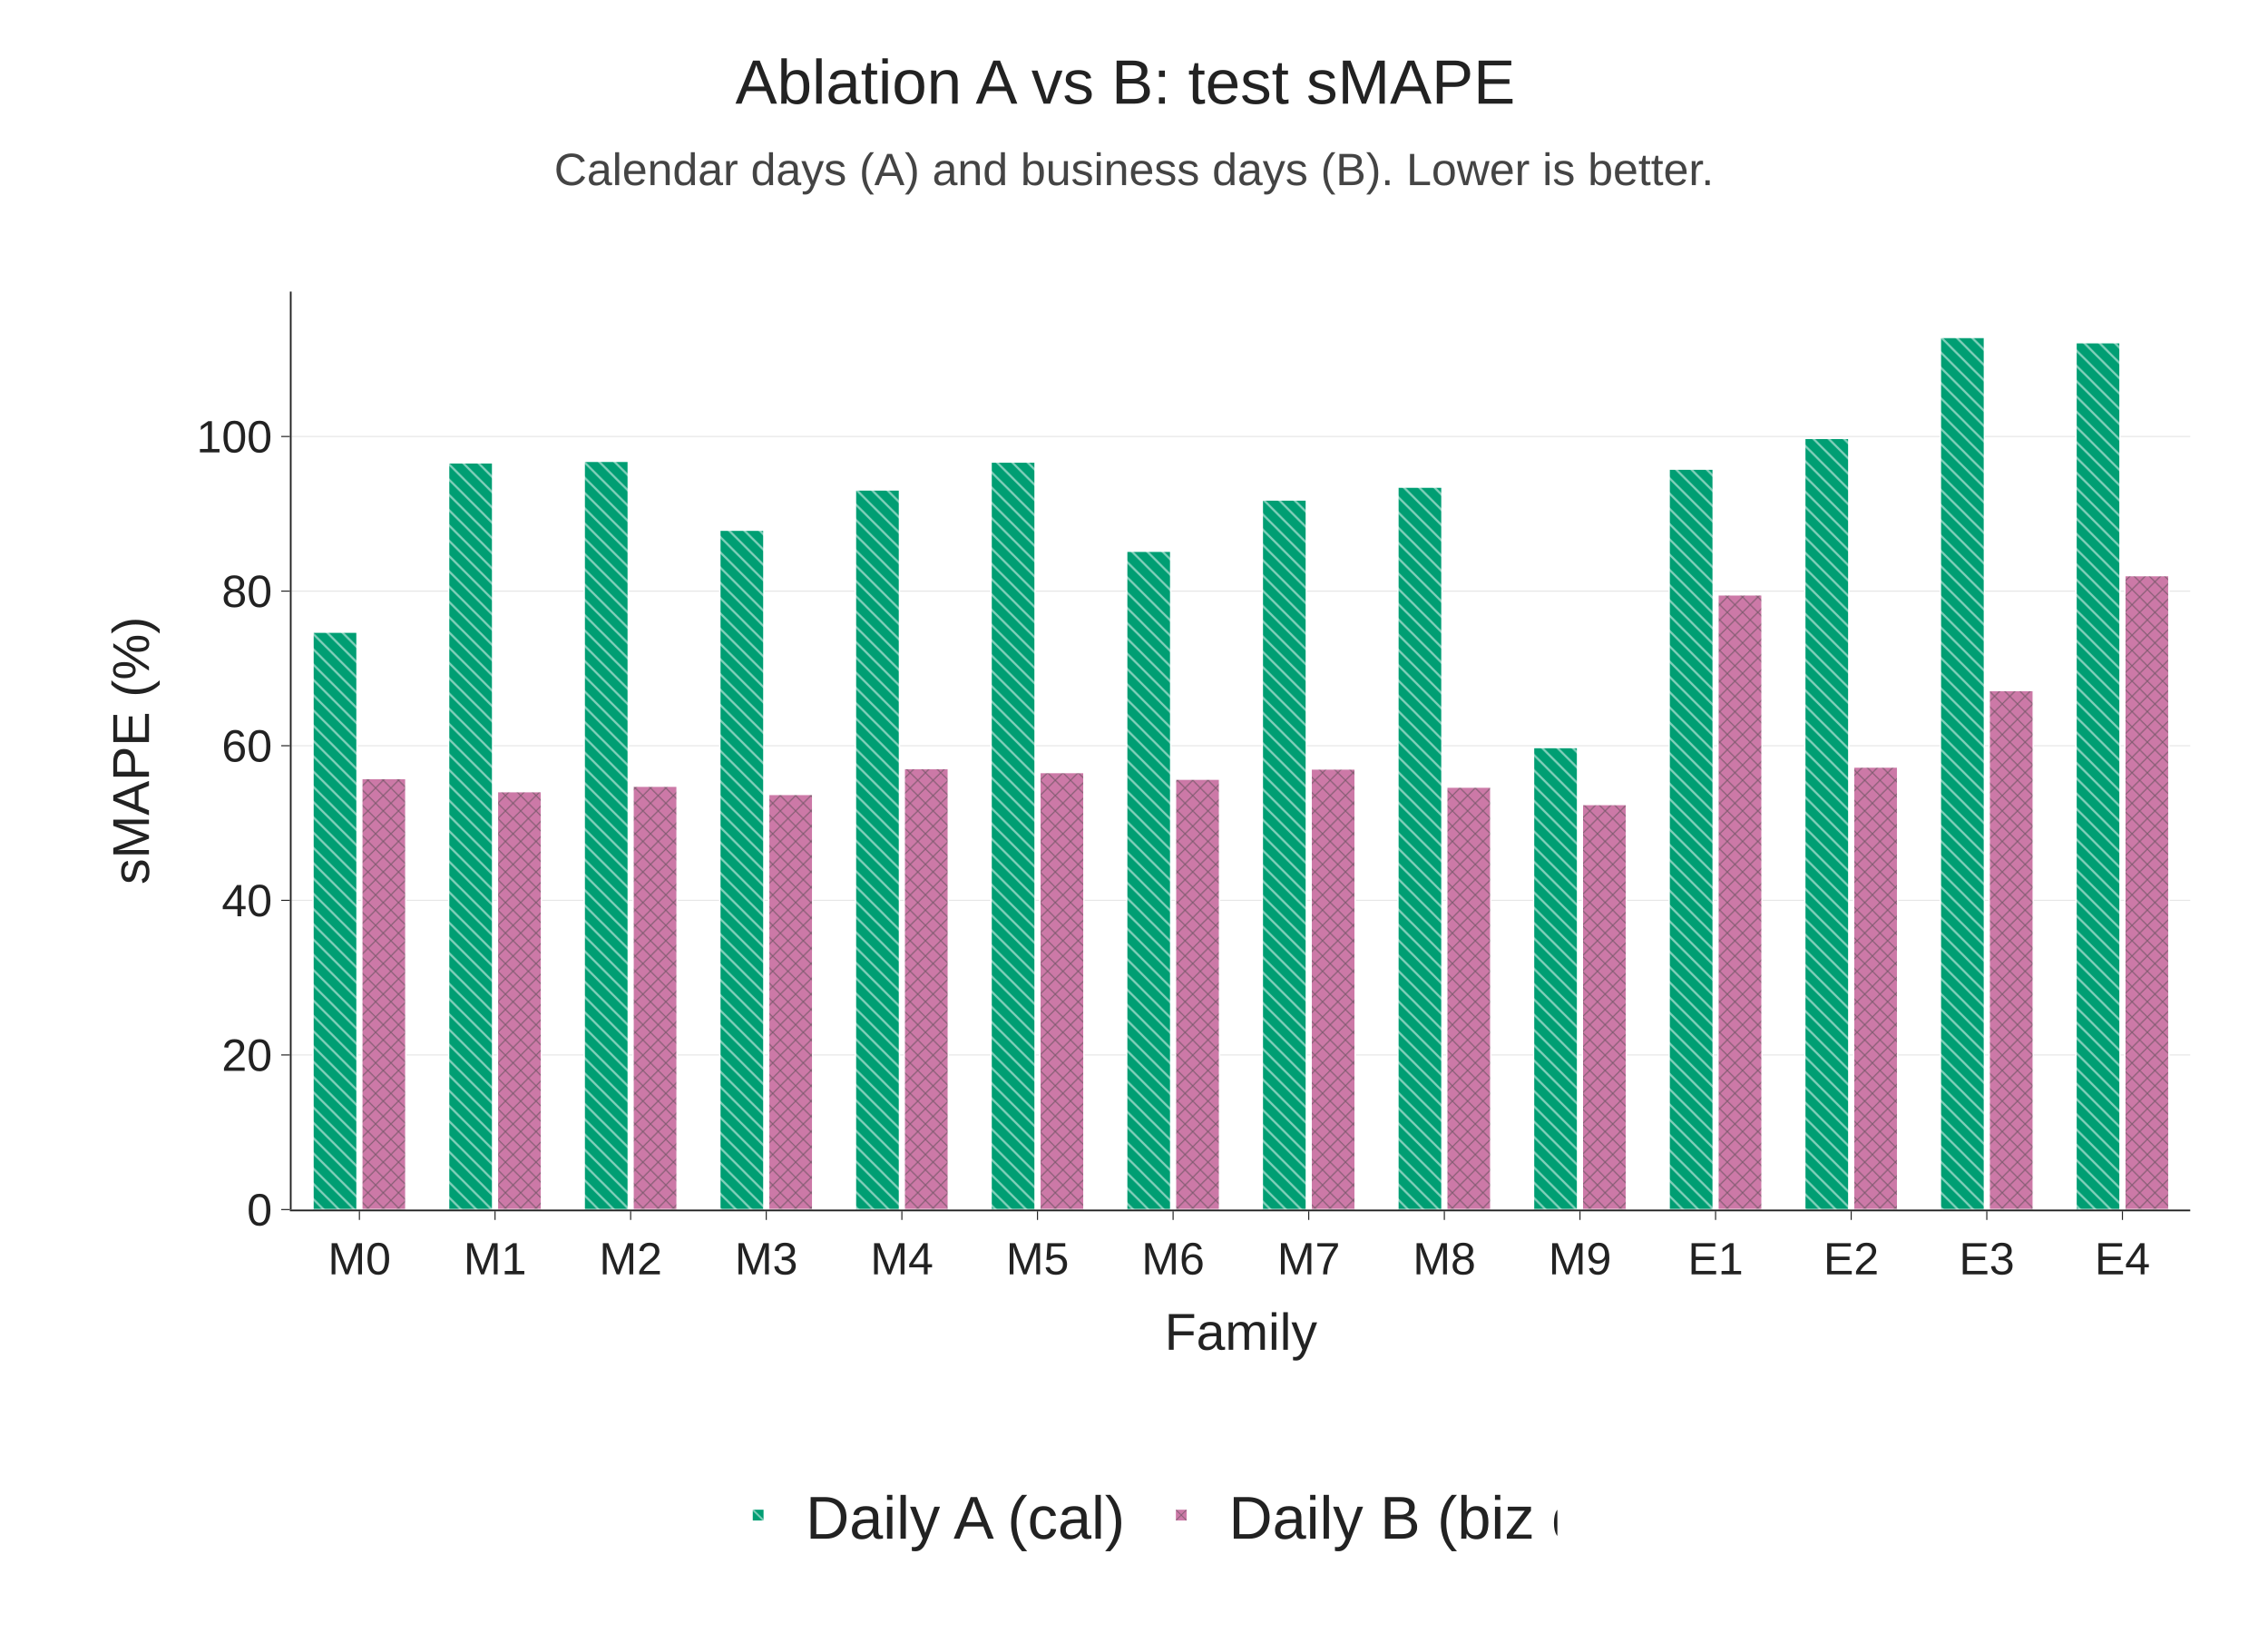
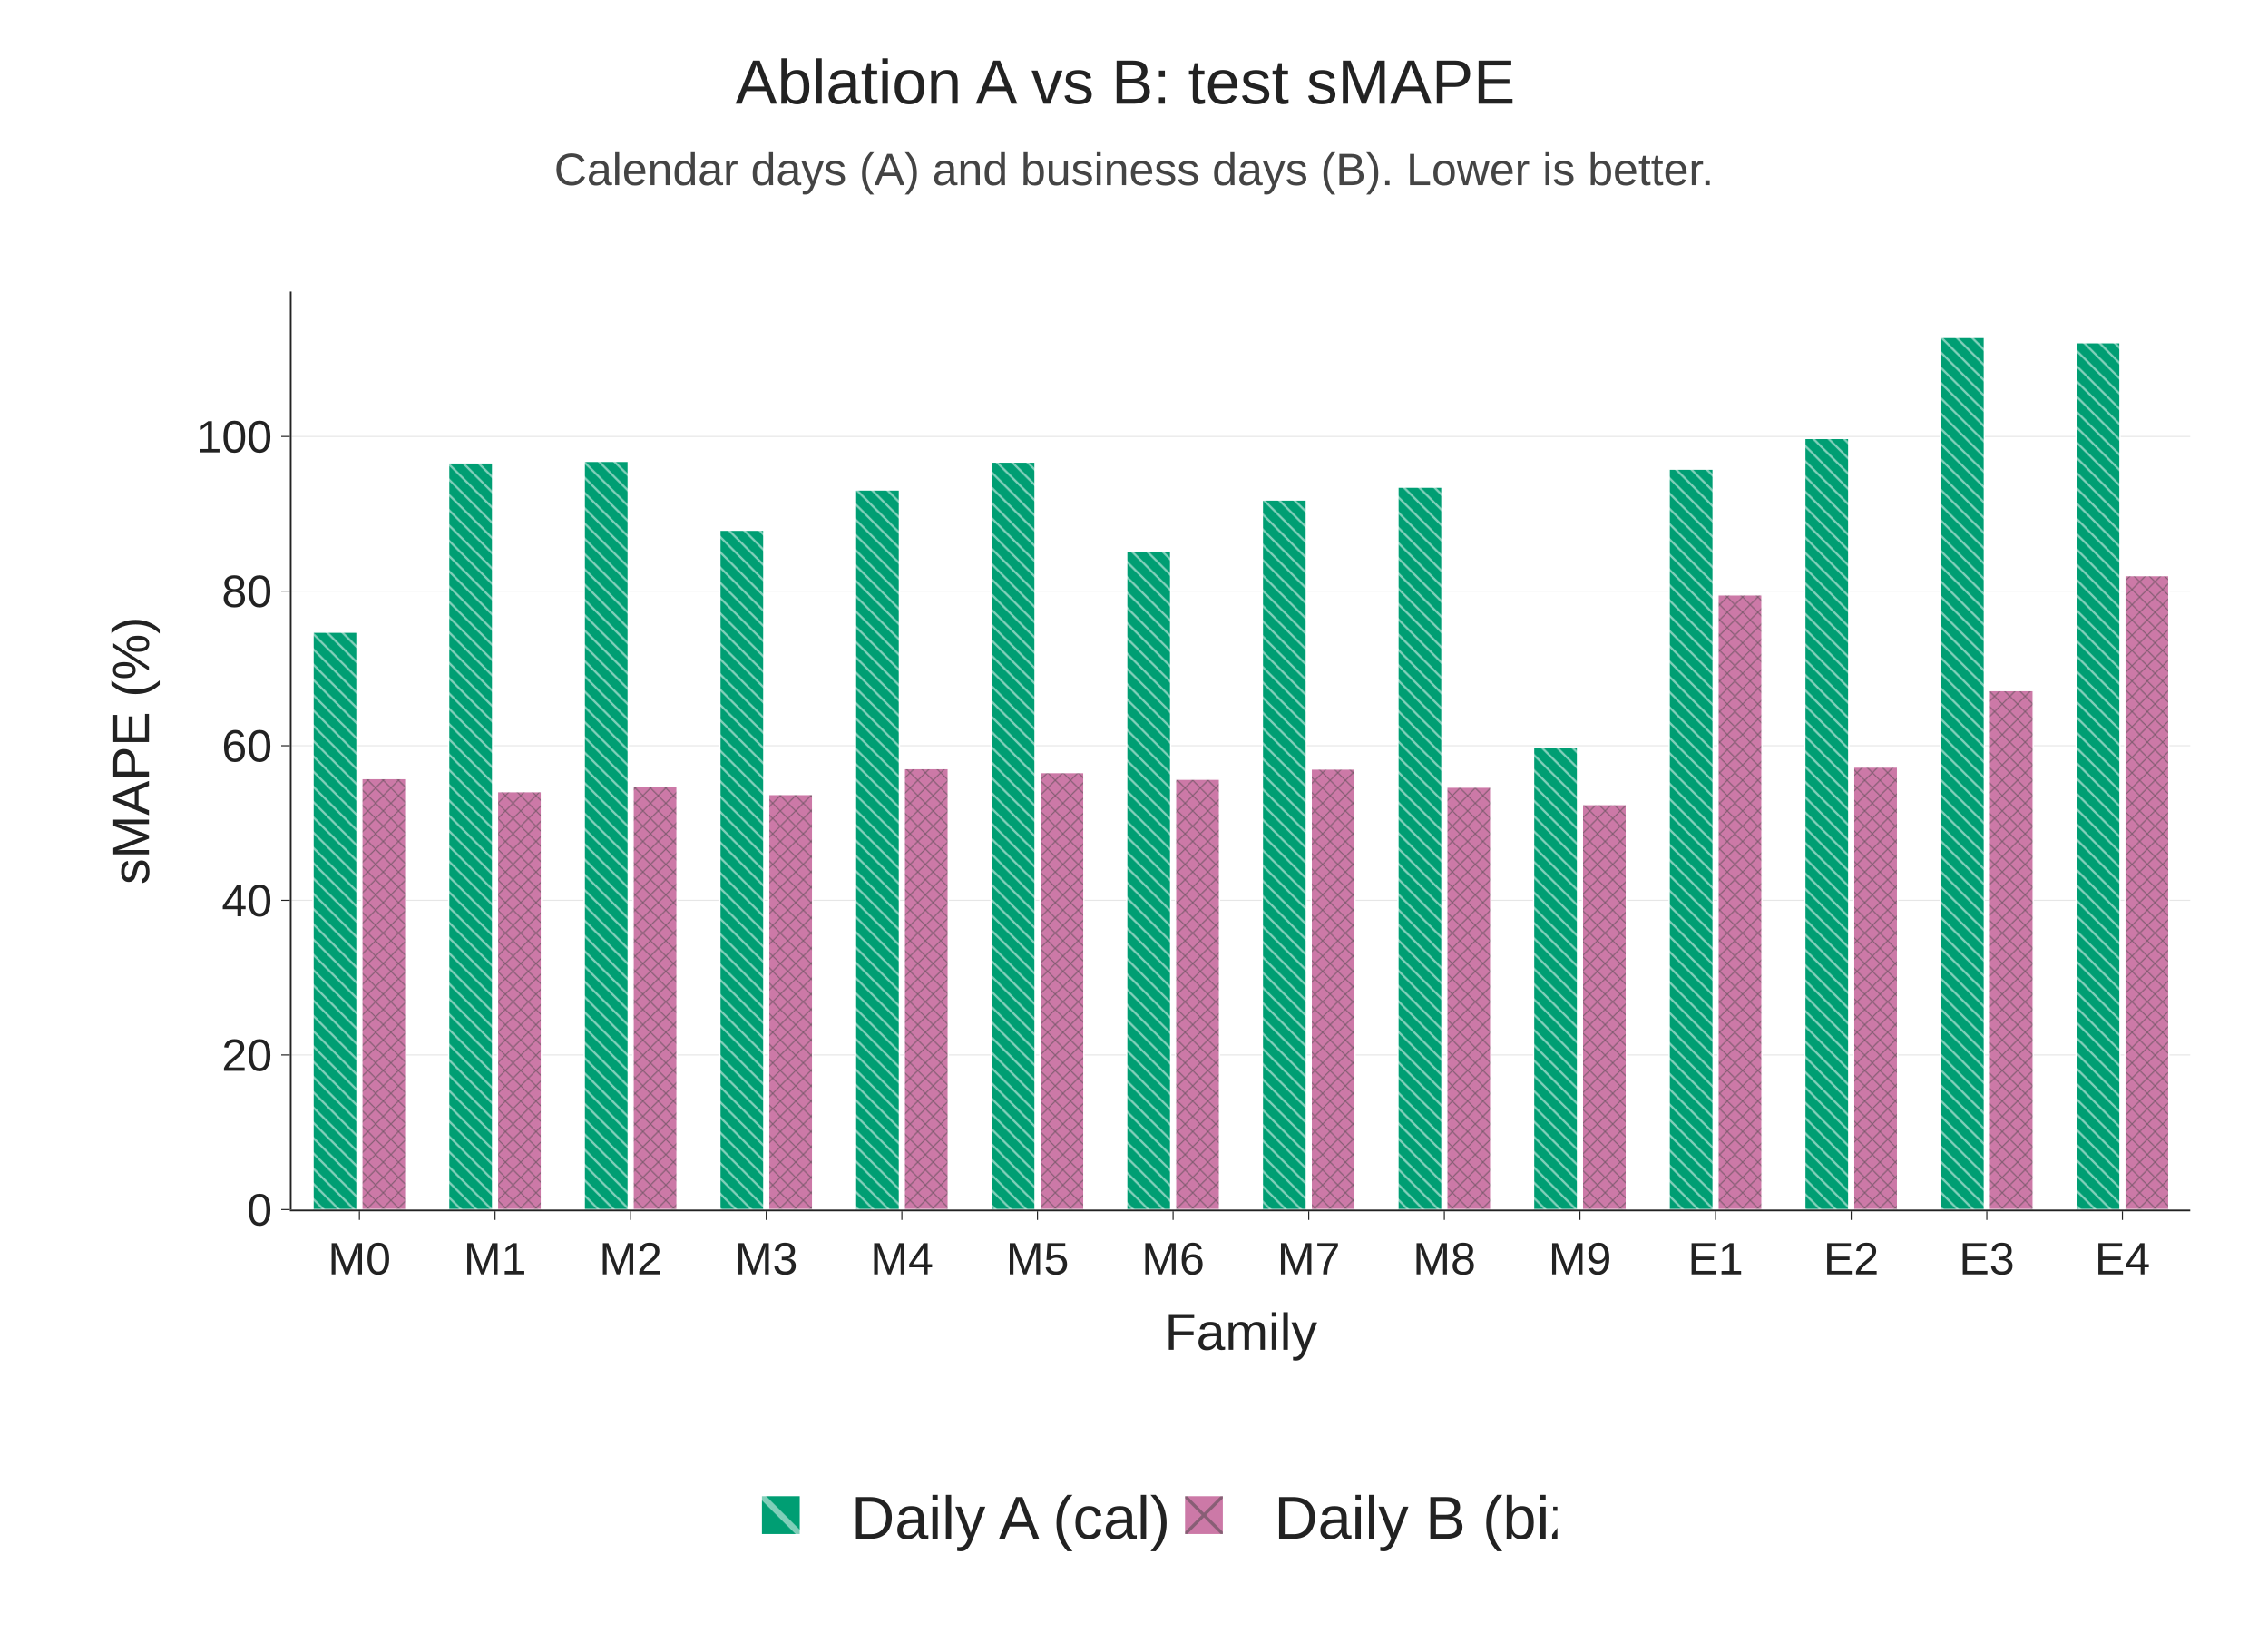
<svg xmlns="http://www.w3.org/2000/svg" class="main-svg" width="2100" height="1520" style="" viewBox="0 0 2100 1520">
  <rect x="0" y="0" width="2100" height="1520" style="fill: rgb(255, 255, 255); fill-opacity: 1;" />
-   <defs id="defs-ff88cb">
+   <defs id="defs-7a735f">
    <g class="clips">
-       <clipPath id="clipff88cbxyplot" class="plotclip">
+       <clipPath id="clip7a735fxyplot" class="plotclip">
        <rect width="1758" height="850" />
      </clipPath>
-       <clipPath class="axesclip" id="clipff88cbx">
+       <clipPath class="axesclip" id="clip7a735fx">
        <rect x="270" y="0" width="1758" height="1520" />
      </clipPath>
-       <clipPath class="axesclip" id="clipff88cby">
+       <clipPath class="axesclip" id="clip7a735fy">
        <rect x="0" y="270" width="2100" height="850" />
      </clipPath>
-       <clipPath class="axesclip" id="clipff88cbxy">
+       <clipPath class="axesclip" id="clip7a735fxy">
        <rect x="270" y="270" width="1758" height="850" />
      </clipPath>
    </g>
    <g class="gradients" />
    <g class="patterns">
-       <pattern id="pff88cb-legend-65f714" width="14.142px" height="14.142px" patternUnits="userSpaceOnUse" patternTransform="scale(0.8)">
+       <pattern id="p7a735f-legend-6578f8" width="14.142px" height="14.142px" patternUnits="userSpaceOnUse" patternTransform="scale(0.8)">
        <rect width="14.142px" height="14.142px" fill="rgb(0, 158, 115)" fill-opacity="1" />
        <path d="M10.607,-3.536l7.071,7.071M0,0L14.142,14.142M-3.536,10.607l7.071,7.071" opacity="0.5" stroke="rgb(255, 255, 255)" stroke-width="2px" />
      </pattern>
-       <pattern id="pff88cb-legend-5237e0" width="14.142px" height="14.142px" patternUnits="userSpaceOnUse" patternTransform="scale(0.8)">
+       <pattern id="p7a735f-legend-fdf2d3" width="14.142px" height="14.142px" patternUnits="userSpaceOnUse" patternTransform="scale(0.8)">
        <rect width="14.142px" height="14.142px" fill="rgb(204, 121, 167)" fill-opacity="1" />
        <path d="M-3.536,3.536l7.071,-7.071M0,14.142L14.142,0M10.607,17.678l7.071,-7.071M10.607,-3.536l7.071,7.071M0,0L14.142,14.142M-3.536,10.607l7.071,7.071" opacity="0.5" stroke="rgb(68, 68, 68)" stroke-width="1.056px" />
      </pattern>
-       <pattern id="pff88cb-65f714" width="14.142px" height="14.142px" patternUnits="userSpaceOnUse" patternTransform="">
+       <pattern id="p7a735f-6578f8" width="14.142px" height="14.142px" patternUnits="userSpaceOnUse" patternTransform="">
        <rect width="14.142px" height="14.142px" fill="rgb(0, 158, 115)" fill-opacity="1" />
        <path d="M10.607,-3.536l7.071,7.071M0,0L14.142,14.142M-3.536,10.607l7.071,7.071" opacity="0.5" stroke="rgb(255, 255, 255)" stroke-width="2px" />
      </pattern>
-       <pattern id="pff88cb-5237e0" width="14.142px" height="14.142px" patternUnits="userSpaceOnUse" patternTransform="">
+       <pattern id="p7a735f-fdf2d3" width="14.142px" height="14.142px" patternUnits="userSpaceOnUse" patternTransform="">
        <rect width="14.142px" height="14.142px" fill="rgb(204, 121, 167)" fill-opacity="1" />
        <path d="M-3.536,3.536l7.071,-7.071M0,14.142L14.142,0M10.607,17.678l7.071,-7.071M10.607,-3.536l7.071,7.071M0,0L14.142,14.142M-3.536,10.607l7.071,7.071" opacity="0.5" stroke="rgb(68, 68, 68)" stroke-width="1.056px" />
      </pattern>
    </g>
  </defs>
  <g class="bglayer" />
  <g class="layer-below">
    <g class="imagelayer" />
    <g class="shapelayer" />
  </g>
  <g class="cartesianlayer">
    <g class="subplot xy">
      <g class="layer-subplot">
        <g class="shapelayer" />
        <g class="imagelayer" />
      </g>
      <g class="minor-gridlayer">
        <g class="x" />
        <g class="y" />
      </g>
      <g class="gridlayer">
        <g class="x" />
        <g class="y">
          <path class="ygrid crisp" transform="translate(0,976.83)" d="M270,0h1758" style="stroke: rgb(230, 230, 230); stroke-opacity: 1; stroke-width: 1px;" />
          <path class="ygrid crisp" transform="translate(0,833.67)" d="M270,0h1758" style="stroke: rgb(230, 230, 230); stroke-opacity: 1; stroke-width: 1px;" />
          <path class="ygrid crisp" transform="translate(0,690.5)" d="M270,0h1758" style="stroke: rgb(230, 230, 230); stroke-opacity: 1; stroke-width: 1px;" />
          <path class="ygrid crisp" transform="translate(0,547.34)" d="M270,0h1758" style="stroke: rgb(230, 230, 230); stroke-opacity: 1; stroke-width: 1px;" />
          <path class="ygrid crisp" transform="translate(0,404.17)" d="M270,0h1758" style="stroke: rgb(230, 230, 230); stroke-opacity: 1; stroke-width: 1px;" />
        </g>
      </g>
      <g class="zerolinelayer" />
      <g class="layer-between">
        <g class="shapelayer" />
        <g class="imagelayer" />
      </g>
      <path class="xlines-below" />
      <path class="ylines-below" />
      <g class="overlines-below" />
      <g class="xaxislayer-below" />
      <g class="yaxislayer-below" />
      <g class="overaxes-below" />
      <g class="overplot">
-         <g class="xy" transform="translate(270,270)" clip-path="url(#clipff88cbxyplot)">
+         <g class="xy" transform="translate(270,270)" clip-path="url(#clip7a735fxyplot)">
          <g class="barlayer mlayer">
            <g class="trace bars" style="opacity: 1;">
              <g class="points">
                <g class="point">
-                   <path d="M19.84,850V315.4H60.53V850Z" class="pattern_filled" style="vector-effect: none; opacity: 1; stroke-width: 1.2px; fill: url('#pff88cb-65f714'); stroke: rgb(255, 255, 255); stroke-opacity: 1;" />
-                 </g>
-                 <g class="point">
-                   <path d="M145.41,850V158.59H186.1V850Z" class="pattern_filled" style="vector-effect: none; opacity: 1; stroke-width: 1.2px; fill: url('#pff88cb-65f714'); stroke: rgb(255, 255, 255); stroke-opacity: 1;" />
-                 </g>
-                 <g class="point">
-                   <path d="M270.98,850V157.2H311.67V850Z" class="pattern_filled" style="vector-effect: none; opacity: 1; stroke-width: 1.2px; fill: url('#pff88cb-65f714'); stroke: rgb(255, 255, 255); stroke-opacity: 1;" />
-                 </g>
-                 <g class="point">
-                   <path d="M396.55,850V220.99H437.24V850Z" class="pattern_filled" style="vector-effect: none; opacity: 1; stroke-width: 1.2px; fill: url('#pff88cb-65f714'); stroke: rgb(255, 255, 255); stroke-opacity: 1;" />
-                 </g>
-                 <g class="point">
-                   <path d="M522.13,850V183.67H562.81V850Z" class="pattern_filled" style="vector-effect: none; opacity: 1; stroke-width: 1.2px; fill: url('#pff88cb-65f714'); stroke: rgb(255, 255, 255); stroke-opacity: 1;" />
-                 </g>
-                 <g class="point">
-                   <path d="M647.7,850V157.84H688.38V850Z" class="pattern_filled" style="vector-effect: none; opacity: 1; stroke-width: 1.2px; fill: url('#pff88cb-65f714'); stroke: rgb(255, 255, 255); stroke-opacity: 1;" />
-                 </g>
-                 <g class="point">
-                   <path d="M773.27,850V240.48H813.95V850Z" class="pattern_filled" style="vector-effect: none; opacity: 1; stroke-width: 1.2px; fill: url('#pff88cb-65f714'); stroke: rgb(255, 255, 255); stroke-opacity: 1;" />
-                 </g>
-                 <g class="point">
-                   <path d="M898.84,850V192.98H939.53V850Z" class="pattern_filled" style="vector-effect: none; opacity: 1; stroke-width: 1.2px; fill: url('#pff88cb-65f714'); stroke: rgb(255, 255, 255); stroke-opacity: 1;" />
-                 </g>
-                 <g class="point">
-                   <path d="M1024.41,850V181.07H1065.1V850Z" class="pattern_filled" style="vector-effect: none; opacity: 1; stroke-width: 1.2px; fill: url('#pff88cb-65f714'); stroke: rgb(255, 255, 255); stroke-opacity: 1;" />
-                 </g>
-                 <g class="point">
-                   <path d="M1149.98,850V422.23H1190.67V850Z" class="pattern_filled" style="vector-effect: none; opacity: 1; stroke-width: 1.2px; fill: url('#pff88cb-65f714'); stroke: rgb(255, 255, 255); stroke-opacity: 1;" />
-                 </g>
-                 <g class="point">
-                   <path d="M1275.55,850V164.39H1316.24V850Z" class="pattern_filled" style="vector-effect: none; opacity: 1; stroke-width: 1.2px; fill: url('#pff88cb-65f714'); stroke: rgb(255, 255, 255); stroke-opacity: 1;" />
-                 </g>
-                 <g class="point">
-                   <path d="M1401.13,850V135.94H1441.81V850Z" class="pattern_filled" style="vector-effect: none; opacity: 1; stroke-width: 1.2px; fill: url('#pff88cb-65f714'); stroke: rgb(255, 255, 255); stroke-opacity: 1;" />
-                 </g>
-                 <g class="point">
-                   <path d="M1526.7,850V42.5H1567.38V850Z" class="pattern_filled" style="vector-effect: none; opacity: 1; stroke-width: 1.2px; fill: url('#pff88cb-65f714'); stroke: rgb(255, 255, 255); stroke-opacity: 1;" />
-                 </g>
-                 <g class="point">
-                   <path d="M1652.27,850V47.35H1692.95V850Z" class="pattern_filled" style="vector-effect: none; opacity: 1; stroke-width: 1.2px; fill: url('#pff88cb-65f714'); stroke: rgb(255, 255, 255); stroke-opacity: 1;" />
+                   <path d="M19.84,850V315.4H60.53V850Z" class="pattern_filled" style="vector-effect: none; opacity: 1; stroke-width: 1.2px; fill: url('#p7a735f-6578f8'); stroke: rgb(255, 255, 255); stroke-opacity: 1;" />
+                 </g>
+                 <g class="point">
+                   <path d="M145.41,850V158.59H186.1V850Z" class="pattern_filled" style="vector-effect: none; opacity: 1; stroke-width: 1.2px; fill: url('#p7a735f-6578f8'); stroke: rgb(255, 255, 255); stroke-opacity: 1;" />
+                 </g>
+                 <g class="point">
+                   <path d="M270.98,850V157.2H311.67V850Z" class="pattern_filled" style="vector-effect: none; opacity: 1; stroke-width: 1.2px; fill: url('#p7a735f-6578f8'); stroke: rgb(255, 255, 255); stroke-opacity: 1;" />
+                 </g>
+                 <g class="point">
+                   <path d="M396.55,850V220.99H437.24V850Z" class="pattern_filled" style="vector-effect: none; opacity: 1; stroke-width: 1.2px; fill: url('#p7a735f-6578f8'); stroke: rgb(255, 255, 255); stroke-opacity: 1;" />
+                 </g>
+                 <g class="point">
+                   <path d="M522.13,850V183.67H562.81V850Z" class="pattern_filled" style="vector-effect: none; opacity: 1; stroke-width: 1.2px; fill: url('#p7a735f-6578f8'); stroke: rgb(255, 255, 255); stroke-opacity: 1;" />
+                 </g>
+                 <g class="point">
+                   <path d="M647.7,850V157.84H688.38V850Z" class="pattern_filled" style="vector-effect: none; opacity: 1; stroke-width: 1.2px; fill: url('#p7a735f-6578f8'); stroke: rgb(255, 255, 255); stroke-opacity: 1;" />
+                 </g>
+                 <g class="point">
+                   <path d="M773.27,850V240.48H813.95V850Z" class="pattern_filled" style="vector-effect: none; opacity: 1; stroke-width: 1.2px; fill: url('#p7a735f-6578f8'); stroke: rgb(255, 255, 255); stroke-opacity: 1;" />
+                 </g>
+                 <g class="point">
+                   <path d="M898.84,850V192.98H939.53V850Z" class="pattern_filled" style="vector-effect: none; opacity: 1; stroke-width: 1.2px; fill: url('#p7a735f-6578f8'); stroke: rgb(255, 255, 255); stroke-opacity: 1;" />
+                 </g>
+                 <g class="point">
+                   <path d="M1024.41,850V181.07H1065.1V850Z" class="pattern_filled" style="vector-effect: none; opacity: 1; stroke-width: 1.2px; fill: url('#p7a735f-6578f8'); stroke: rgb(255, 255, 255); stroke-opacity: 1;" />
+                 </g>
+                 <g class="point">
+                   <path d="M1149.98,850V422.23H1190.67V850Z" class="pattern_filled" style="vector-effect: none; opacity: 1; stroke-width: 1.2px; fill: url('#p7a735f-6578f8'); stroke: rgb(255, 255, 255); stroke-opacity: 1;" />
+                 </g>
+                 <g class="point">
+                   <path d="M1275.55,850V164.39H1316.24V850Z" class="pattern_filled" style="vector-effect: none; opacity: 1; stroke-width: 1.2px; fill: url('#p7a735f-6578f8'); stroke: rgb(255, 255, 255); stroke-opacity: 1;" />
+                 </g>
+                 <g class="point">
+                   <path d="M1401.13,850V135.94H1441.81V850Z" class="pattern_filled" style="vector-effect: none; opacity: 1; stroke-width: 1.2px; fill: url('#p7a735f-6578f8'); stroke: rgb(255, 255, 255); stroke-opacity: 1;" />
+                 </g>
+                 <g class="point">
+                   <path d="M1526.7,850V42.5H1567.38V850Z" class="pattern_filled" style="vector-effect: none; opacity: 1; stroke-width: 1.2px; fill: url('#p7a735f-6578f8'); stroke: rgb(255, 255, 255); stroke-opacity: 1;" />
+                 </g>
+                 <g class="point">
+                   <path d="M1652.27,850V47.35H1692.95V850Z" class="pattern_filled" style="vector-effect: none; opacity: 1; stroke-width: 1.2px; fill: url('#p7a735f-6578f8'); stroke: rgb(255, 255, 255); stroke-opacity: 1;" />
                </g>
              </g>
            </g>
            <g class="trace bars" style="opacity: 1;">
              <g class="points">
                <g class="point">
-                   <path d="M65.05,850V450.91H105.73V850Z" class="pattern_filled" style="vector-effect: none; opacity: 1; stroke-width: 1.2px; fill: url('#pff88cb-5237e0'); stroke: rgb(255, 255, 255); stroke-opacity: 1;" />
-                 </g>
-                 <g class="point">
-                   <path d="M190.62,850V463.08H231.3V850Z" class="pattern_filled" style="vector-effect: none; opacity: 1; stroke-width: 1.2px; fill: url('#pff88cb-5237e0'); stroke: rgb(255, 255, 255); stroke-opacity: 1;" />
-                 </g>
-                 <g class="point">
-                   <path d="M316.19,850V458.04H356.87V850Z" class="pattern_filled" style="vector-effect: none; opacity: 1; stroke-width: 1.2px; fill: url('#pff88cb-5237e0'); stroke: rgb(255, 255, 255); stroke-opacity: 1;" />
-                 </g>
-                 <g class="point">
-                   <path d="M441.76,850V465.61H482.45V850Z" class="pattern_filled" style="vector-effect: none; opacity: 1; stroke-width: 1.2px; fill: url('#pff88cb-5237e0'); stroke: rgb(255, 255, 255); stroke-opacity: 1;" />
-                 </g>
-                 <g class="point">
-                   <path d="M567.33,850V441.68H608.02V850Z" class="pattern_filled" style="vector-effect: none; opacity: 1; stroke-width: 1.2px; fill: url('#pff88cb-5237e0'); stroke: rgb(255, 255, 255); stroke-opacity: 1;" />
-                 </g>
-                 <g class="point">
-                   <path d="M692.9,850V445.34H733.59V850Z" class="pattern_filled" style="vector-effect: none; opacity: 1; stroke-width: 1.2px; fill: url('#pff88cb-5237e0'); stroke: rgb(255, 255, 255); stroke-opacity: 1;" />
-                 </g>
-                 <g class="point">
-                   <path d="M818.47,850V451.52H859.16V850Z" class="pattern_filled" style="vector-effect: none; opacity: 1; stroke-width: 1.2px; fill: url('#pff88cb-5237e0'); stroke: rgb(255, 255, 255); stroke-opacity: 1;" />
-                 </g>
-                 <g class="point">
-                   <path d="M944.05,850V442.03H984.73V850Z" class="pattern_filled" style="vector-effect: none; opacity: 1; stroke-width: 1.2px; fill: url('#pff88cb-5237e0'); stroke: rgb(255, 255, 255); stroke-opacity: 1;" />
-                 </g>
-                 <g class="point">
-                   <path d="M1069.62,850V458.83H1110.3V850Z" class="pattern_filled" style="vector-effect: none; opacity: 1; stroke-width: 1.2px; fill: url('#pff88cb-5237e0'); stroke: rgb(255, 255, 255); stroke-opacity: 1;" />
-                 </g>
-                 <g class="point">
-                   <path d="M1195.19,850V474.96H1235.87V850Z" class="pattern_filled" style="vector-effect: none; opacity: 1; stroke-width: 1.2px; fill: url('#pff88cb-5237e0'); stroke: rgb(255, 255, 255); stroke-opacity: 1;" />
-                 </g>
-                 <g class="point">
-                   <path d="M1320.76,850V280.84H1361.45V850Z" class="pattern_filled" style="vector-effect: none; opacity: 1; stroke-width: 1.2px; fill: url('#pff88cb-5237e0'); stroke: rgb(255, 255, 255); stroke-opacity: 1;" />
-                 </g>
-                 <g class="point">
-                   <path d="M1446.33,850V440.28H1487.02V850Z" class="pattern_filled" style="vector-effect: none; opacity: 1; stroke-width: 1.2px; fill: url('#pff88cb-5237e0'); stroke: rgb(255, 255, 255); stroke-opacity: 1;" />
-                 </g>
-                 <g class="point">
-                   <path d="M1571.9,850V369.42H1612.59V850Z" class="pattern_filled" style="vector-effect: none; opacity: 1; stroke-width: 1.2px; fill: url('#pff88cb-5237e0'); stroke: rgb(255, 255, 255); stroke-opacity: 1;" />
-                 </g>
-                 <g class="point">
-                   <path d="M1697.47,850V263.05H1738.16V850Z" class="pattern_filled" style="vector-effect: none; opacity: 1; stroke-width: 1.2px; fill: url('#pff88cb-5237e0'); stroke: rgb(255, 255, 255); stroke-opacity: 1;" />
+                   <path d="M65.05,850V450.91H105.73V850Z" class="pattern_filled" style="vector-effect: none; opacity: 1; stroke-width: 1.2px; fill: url('#p7a735f-fdf2d3'); stroke: rgb(255, 255, 255); stroke-opacity: 1;" />
+                 </g>
+                 <g class="point">
+                   <path d="M190.62,850V463.08H231.3V850Z" class="pattern_filled" style="vector-effect: none; opacity: 1; stroke-width: 1.2px; fill: url('#p7a735f-fdf2d3'); stroke: rgb(255, 255, 255); stroke-opacity: 1;" />
+                 </g>
+                 <g class="point">
+                   <path d="M316.19,850V458.04H356.87V850Z" class="pattern_filled" style="vector-effect: none; opacity: 1; stroke-width: 1.2px; fill: url('#p7a735f-fdf2d3'); stroke: rgb(255, 255, 255); stroke-opacity: 1;" />
+                 </g>
+                 <g class="point">
+                   <path d="M441.76,850V465.61H482.45V850Z" class="pattern_filled" style="vector-effect: none; opacity: 1; stroke-width: 1.2px; fill: url('#p7a735f-fdf2d3'); stroke: rgb(255, 255, 255); stroke-opacity: 1;" />
+                 </g>
+                 <g class="point">
+                   <path d="M567.33,850V441.68H608.02V850Z" class="pattern_filled" style="vector-effect: none; opacity: 1; stroke-width: 1.2px; fill: url('#p7a735f-fdf2d3'); stroke: rgb(255, 255, 255); stroke-opacity: 1;" />
+                 </g>
+                 <g class="point">
+                   <path d="M692.9,850V445.34H733.59V850Z" class="pattern_filled" style="vector-effect: none; opacity: 1; stroke-width: 1.2px; fill: url('#p7a735f-fdf2d3'); stroke: rgb(255, 255, 255); stroke-opacity: 1;" />
+                 </g>
+                 <g class="point">
+                   <path d="M818.47,850V451.52H859.16V850Z" class="pattern_filled" style="vector-effect: none; opacity: 1; stroke-width: 1.2px; fill: url('#p7a735f-fdf2d3'); stroke: rgb(255, 255, 255); stroke-opacity: 1;" />
+                 </g>
+                 <g class="point">
+                   <path d="M944.05,850V442.03H984.73V850Z" class="pattern_filled" style="vector-effect: none; opacity: 1; stroke-width: 1.2px; fill: url('#p7a735f-fdf2d3'); stroke: rgb(255, 255, 255); stroke-opacity: 1;" />
+                 </g>
+                 <g class="point">
+                   <path d="M1069.62,850V458.83H1110.3V850Z" class="pattern_filled" style="vector-effect: none; opacity: 1; stroke-width: 1.2px; fill: url('#p7a735f-fdf2d3'); stroke: rgb(255, 255, 255); stroke-opacity: 1;" />
+                 </g>
+                 <g class="point">
+                   <path d="M1195.19,850V474.96H1235.87V850Z" class="pattern_filled" style="vector-effect: none; opacity: 1; stroke-width: 1.2px; fill: url('#p7a735f-fdf2d3'); stroke: rgb(255, 255, 255); stroke-opacity: 1;" />
+                 </g>
+                 <g class="point">
+                   <path d="M1320.76,850V280.84H1361.45V850Z" class="pattern_filled" style="vector-effect: none; opacity: 1; stroke-width: 1.2px; fill: url('#p7a735f-fdf2d3'); stroke: rgb(255, 255, 255); stroke-opacity: 1;" />
+                 </g>
+                 <g class="point">
+                   <path d="M1446.33,850V440.28H1487.02V850Z" class="pattern_filled" style="vector-effect: none; opacity: 1; stroke-width: 1.2px; fill: url('#p7a735f-fdf2d3'); stroke: rgb(255, 255, 255); stroke-opacity: 1;" />
+                 </g>
+                 <g class="point">
+                   <path d="M1571.9,850V369.42H1612.59V850Z" class="pattern_filled" style="vector-effect: none; opacity: 1; stroke-width: 1.2px; fill: url('#p7a735f-fdf2d3'); stroke: rgb(255, 255, 255); stroke-opacity: 1;" />
+                 </g>
+                 <g class="point">
+                   <path d="M1697.47,850V263.05H1738.16V850Z" class="pattern_filled" style="vector-effect: none; opacity: 1; stroke-width: 1.2px; fill: url('#p7a735f-fdf2d3'); stroke: rgb(255, 255, 255); stroke-opacity: 1;" />
                </g>
              </g>
            </g>
          </g>
        </g>
      </g>
      <g class="zerolinelayer-above" />
      <path class="xlines-above crisp" d="M268.4,1120.8H2028" style="fill: none; stroke-width: 1.6px; stroke: rgb(34, 34, 34); stroke-opacity: 1;" />
      <path class="ylines-above crisp" d="M269.2,270V1120" style="fill: none; stroke-width: 1.6px; stroke: rgb(34, 34, 34); stroke-opacity: 1;" />
      <g class="overlines-above" />
      <g class="xaxislayer-above">
        <path class="xtick ticks crisp" d="M0,1121.6v8" transform="translate(332.79,0)" style="stroke: rgb(34, 34, 34); stroke-opacity: 1; stroke-width: 1px;" />
        <path class="xtick ticks crisp" d="M0,1121.6v8" transform="translate(458.36,0)" style="stroke: rgb(34, 34, 34); stroke-opacity: 1; stroke-width: 1px;" />
        <path class="xtick ticks crisp" d="M0,1121.6v8" transform="translate(583.93,0)" style="stroke: rgb(34, 34, 34); stroke-opacity: 1; stroke-width: 1px;" />
        <path class="xtick ticks crisp" d="M0,1121.6v8" transform="translate(709.5,0)" style="stroke: rgb(34, 34, 34); stroke-opacity: 1; stroke-width: 1px;" />
        <path class="xtick ticks crisp" d="M0,1121.6v8" transform="translate(835.07,0)" style="stroke: rgb(34, 34, 34); stroke-opacity: 1; stroke-width: 1px;" />
        <path class="xtick ticks crisp" d="M0,1121.6v8" transform="translate(960.64,0)" style="stroke: rgb(34, 34, 34); stroke-opacity: 1; stroke-width: 1px;" />
        <path class="xtick ticks crisp" d="M0,1121.6v8" transform="translate(1086.21,0)" style="stroke: rgb(34, 34, 34); stroke-opacity: 1; stroke-width: 1px;" />
        <path class="xtick ticks crisp" d="M0,1121.6v8" transform="translate(1211.79,0)" style="stroke: rgb(34, 34, 34); stroke-opacity: 1; stroke-width: 1px;" />
        <path class="xtick ticks crisp" d="M0,1121.6v8" transform="translate(1337.36,0)" style="stroke: rgb(34, 34, 34); stroke-opacity: 1; stroke-width: 1px;" />
        <path class="xtick ticks crisp" d="M0,1121.6v8" transform="translate(1462.93,0)" style="stroke: rgb(34, 34, 34); stroke-opacity: 1; stroke-width: 1px;" />
        <path class="xtick ticks crisp" d="M0,1121.6v8" transform="translate(1588.5,0)" style="stroke: rgb(34, 34, 34); stroke-opacity: 1; stroke-width: 1px;" />
        <path class="xtick ticks crisp" d="M0,1121.6v8" transform="translate(1714.07,0)" style="stroke: rgb(34, 34, 34); stroke-opacity: 1; stroke-width: 1px;" />
        <path class="xtick ticks crisp" d="M0,1121.6v8" transform="translate(1839.64,0)" style="stroke: rgb(34, 34, 34); stroke-opacity: 1; stroke-width: 1px;" />
        <path class="xtick ticks crisp" d="M0,1121.6v8" transform="translate(1965.21,0)" style="stroke: rgb(34, 34, 34); stroke-opacity: 1; stroke-width: 1px;" />
        <g class="xtick">
          <text text-anchor="middle" x="0" y="1180" transform="translate(332.79,0)" style="font-family: 'Liberation Sans', Arial, Helvetica, sans-serif; font-size: 42px; fill: rgb(34, 34, 34); fill-opacity: 1; white-space: pre;">M0</text>
        </g>
        <g class="xtick">
          <text text-anchor="middle" x="0" y="1180" transform="translate(458.36,0)" style="font-family: 'Liberation Sans', Arial, Helvetica, sans-serif; font-size: 42px; fill: rgb(34, 34, 34); fill-opacity: 1; white-space: pre;">M1</text>
        </g>
        <g class="xtick">
          <text text-anchor="middle" x="0" y="1180" transform="translate(583.93,0)" style="font-family: 'Liberation Sans', Arial, Helvetica, sans-serif; font-size: 42px; fill: rgb(34, 34, 34); fill-opacity: 1; white-space: pre;">M2</text>
        </g>
        <g class="xtick">
          <text text-anchor="middle" x="0" y="1180" transform="translate(709.5,0)" style="font-family: 'Liberation Sans', Arial, Helvetica, sans-serif; font-size: 42px; fill: rgb(34, 34, 34); fill-opacity: 1; white-space: pre;">M3</text>
        </g>
        <g class="xtick">
          <text text-anchor="middle" x="0" y="1180" transform="translate(835.07,0)" style="font-family: 'Liberation Sans', Arial, Helvetica, sans-serif; font-size: 42px; fill: rgb(34, 34, 34); fill-opacity: 1; white-space: pre;">M4</text>
        </g>
        <g class="xtick">
          <text text-anchor="middle" x="0" y="1180" transform="translate(960.64,0)" style="font-family: 'Liberation Sans', Arial, Helvetica, sans-serif; font-size: 42px; fill: rgb(34, 34, 34); fill-opacity: 1; white-space: pre;">M5</text>
        </g>
        <g class="xtick">
          <text text-anchor="middle" x="0" y="1180" transform="translate(1086.21,0)" style="font-family: 'Liberation Sans', Arial, Helvetica, sans-serif; font-size: 42px; fill: rgb(34, 34, 34); fill-opacity: 1; white-space: pre;">M6</text>
        </g>
        <g class="xtick">
          <text text-anchor="middle" x="0" y="1180" transform="translate(1211.79,0)" style="font-family: 'Liberation Sans', Arial, Helvetica, sans-serif; font-size: 42px; fill: rgb(34, 34, 34); fill-opacity: 1; white-space: pre;">M7</text>
        </g>
        <g class="xtick">
          <text text-anchor="middle" x="0" y="1180" transform="translate(1337.36,0)" style="font-family: 'Liberation Sans', Arial, Helvetica, sans-serif; font-size: 42px; fill: rgb(34, 34, 34); fill-opacity: 1; white-space: pre;">M8</text>
        </g>
        <g class="xtick">
          <text text-anchor="middle" x="0" y="1180" transform="translate(1462.93,0)" style="font-family: 'Liberation Sans', Arial, Helvetica, sans-serif; font-size: 42px; fill: rgb(34, 34, 34); fill-opacity: 1; white-space: pre;">M9</text>
        </g>
        <g class="xtick">
          <text text-anchor="middle" x="0" y="1180" transform="translate(1588.5,0)" style="font-family: 'Liberation Sans', Arial, Helvetica, sans-serif; font-size: 42px; fill: rgb(34, 34, 34); fill-opacity: 1; white-space: pre;">E1</text>
        </g>
        <g class="xtick">
          <text text-anchor="middle" x="0" y="1180" transform="translate(1714.07,0)" style="font-family: 'Liberation Sans', Arial, Helvetica, sans-serif; font-size: 42px; fill: rgb(34, 34, 34); fill-opacity: 1; white-space: pre;">E2</text>
        </g>
        <g class="xtick">
          <text text-anchor="middle" x="0" y="1180" transform="translate(1839.64,0)" style="font-family: 'Liberation Sans', Arial, Helvetica, sans-serif; font-size: 42px; fill: rgb(34, 34, 34); fill-opacity: 1; white-space: pre;">E3</text>
        </g>
        <g class="xtick">
          <text text-anchor="middle" x="0" y="1180" transform="translate(1965.21,0)" style="font-family: 'Liberation Sans', Arial, Helvetica, sans-serif; font-size: 42px; fill: rgb(34, 34, 34); fill-opacity: 1; white-space: pre;">E4</text>
        </g>
      </g>
      <g class="yaxislayer-above">
        <path class="ytick ticks crisp" d="M268.4,0h-8" transform="translate(0,1120)" style="stroke: rgb(34, 34, 34); stroke-opacity: 1; stroke-width: 1px;" />
        <path class="ytick ticks crisp" d="M268.4,0h-8" transform="translate(0,976.83)" style="stroke: rgb(34, 34, 34); stroke-opacity: 1; stroke-width: 1px;" />
        <path class="ytick ticks crisp" d="M268.4,0h-8" transform="translate(0,833.67)" style="stroke: rgb(34, 34, 34); stroke-opacity: 1; stroke-width: 1px;" />
        <path class="ytick ticks crisp" d="M268.4,0h-8" transform="translate(0,690.5)" style="stroke: rgb(34, 34, 34); stroke-opacity: 1; stroke-width: 1px;" />
        <path class="ytick ticks crisp" d="M268.4,0h-8" transform="translate(0,547.34)" style="stroke: rgb(34, 34, 34); stroke-opacity: 1; stroke-width: 1px;" />
        <path class="ytick ticks crisp" d="M268.4,0h-8" transform="translate(0,404.17)" style="stroke: rgb(34, 34, 34); stroke-opacity: 1; stroke-width: 1px;" />
        <g class="ytick">
          <text text-anchor="end" x="252" y="14.7" transform="translate(0,1120)" style="font-family: 'Liberation Sans', Arial, Helvetica, sans-serif; font-size: 42px; fill: rgb(34, 34, 34); fill-opacity: 1; white-space: pre;">0</text>
        </g>
        <g class="ytick">
          <text text-anchor="end" x="252" y="14.7" style="font-family: 'Liberation Sans', Arial, Helvetica, sans-serif; font-size: 42px; fill: rgb(34, 34, 34); fill-opacity: 1; white-space: pre;" transform="translate(0,976.83)">20</text>
        </g>
        <g class="ytick">
          <text text-anchor="end" x="252" y="14.7" style="font-family: 'Liberation Sans', Arial, Helvetica, sans-serif; font-size: 42px; fill: rgb(34, 34, 34); fill-opacity: 1; white-space: pre;" transform="translate(0,833.67)">40</text>
        </g>
        <g class="ytick">
          <text text-anchor="end" x="252" y="14.7" style="font-family: 'Liberation Sans', Arial, Helvetica, sans-serif; font-size: 42px; fill: rgb(34, 34, 34); fill-opacity: 1; white-space: pre;" transform="translate(0,690.5)">60</text>
        </g>
        <g class="ytick">
          <text text-anchor="end" x="252" y="14.7" style="font-family: 'Liberation Sans', Arial, Helvetica, sans-serif; font-size: 42px; fill: rgb(34, 34, 34); fill-opacity: 1; white-space: pre;" transform="translate(0,547.34)">80</text>
        </g>
        <g class="ytick">
          <text text-anchor="end" x="252" y="14.7" style="font-family: 'Liberation Sans', Arial, Helvetica, sans-serif; font-size: 42px; fill: rgb(34, 34, 34); fill-opacity: 1; white-space: pre;" transform="translate(0,404.17)">100</text>
        </g>
      </g>
      <g class="overaxes-above" />
    </g>
  </g>
  <g class="polarlayer" />
  <g class="smithlayer" />
  <g class="ternarylayer" />
  <g class="geolayer" />
  <g class="funnelarealayer" />
  <g class="pielayer" />
  <g class="iciclelayer" />
  <g class="treemaplayer" />
  <g class="sunburstlayer" />
  <g class="glimages" />
-   <defs id="topdefs-ff88cb">
+   <defs id="topdefs-7a735f">
    <g class="clips" />
-     <clipPath id="legendff88cb">
+     <clipPath id="legend7a735f">
      <rect width="784" height="86" x="0" y="0" />
    </clipPath>
  </defs>
  <g class="layer-above">
    <g class="imagelayer" />
    <g class="shapelayer" />
  </g>
  <g class="infolayer">
    <g class="legend" pointer-events="all" transform="translate(658,1360)">
      <rect class="bg" shape-rendering="crispEdges" style="stroke: rgb(68, 68, 68); stroke-opacity: 1; fill: rgb(255, 255, 255); fill-opacity: 0; stroke-width: 0px;" width="784" height="86" x="0" y="0" />
-       <g class="scrollbox" transform="" clip-path="url(#legendff88cb)">
+       <g class="scrollbox" transform="" clip-path="url(#legend7a735f)">
        <g class="groups" transform="">
          <g class="traces" transform="translate(0,42.9)" style="opacity: 1;">
-             <text class="legendtext" text-anchor="start" x="88" y="21.84" style="font-family: 'Liberation Sans', Arial, Helvetica, sans-serif; font-size: 56px; fill: rgb(34, 34, 34); fill-opacity: 1; white-space: pre;">Daily A (cal)</text>
+             <text class="legendtext" text-anchor="start" x="130" y="21.84" style="font-family: 'Liberation Sans', Arial, Helvetica, sans-serif; font-size: 56px; fill: rgb(34, 34, 34); fill-opacity: 1; white-space: pre;">Daily A (cal)</text>
            <g class="layers" style="opacity: 1;">
              <g class="legendfill" />
              <g class="legendlines" />
              <g class="legendsymbols">
                <g class="legendpoints">
-                   <path class="legendundefined pattern_filled" d="M6,6H-6V-6H6Z" transform="translate(44,0)" style="stroke-width: 2px; fill: url('#pff88cb-legend-65f714'); stroke: rgb(255, 255, 255); stroke-opacity: 1;" />
+                   <path class="legendundefined pattern_filled" d="M6,6H-6V-6H6Z" transform="translate(65,0) scale(3.5)" style="stroke-width: 2px; fill: url('#p7a735f-legend-6578f8'); stroke: rgb(255, 255, 255); stroke-opacity: 1;" />
                </g>
              </g>
            </g>
            <rect class="legendtoggle" x="0" y="-37.9" width="386.76" height="75.8" style="fill: rgb(0, 0, 0); fill-opacity: 0;" />
          </g>
        </g>
        <g class="groups" transform="translate(391.76,0)">
          <g class="traces" transform="translate(0,42.9)" style="opacity: 1;">
-             <text class="legendtext" text-anchor="start" x="88" y="21.84" style="font-family: 'Liberation Sans', Arial, Helvetica, sans-serif; font-size: 56px; fill: rgb(34, 34, 34); fill-opacity: 1; white-space: pre;">Daily B (biz days)</text>
+             <text class="legendtext" text-anchor="start" x="130" y="21.84" style="font-family: 'Liberation Sans', Arial, Helvetica, sans-serif; font-size: 56px; fill: rgb(34, 34, 34); fill-opacity: 1; white-space: pre;">Daily B (biz days)</text>
            <g class="layers" style="opacity: 1;">
              <g class="legendfill" />
              <g class="legendlines" />
              <g class="legendsymbols">
                <g class="legendpoints">
-                   <path class="legendundefined pattern_filled" d="M6,6H-6V-6H6Z" transform="translate(44,0)" style="stroke-width: 2px; fill: url('#pff88cb-legend-5237e0'); stroke: rgb(255, 255, 255); stroke-opacity: 1;" />
+                   <path class="legendundefined pattern_filled" d="M6,6H-6V-6H6Z" transform="translate(65,0) scale(3.5)" style="stroke-width: 2px; fill: url('#p7a735f-legend-fdf2d3'); stroke: rgb(255, 255, 255); stroke-opacity: 1;" />
                </g>
              </g>
            </g>
            <rect class="legendtoggle" x="0" y="-37.9" width="386.76" height="75.8" style="fill: rgb(0, 0, 0); fill-opacity: 0;" />
          </g>
        </g>
      </g>
      <rect class="scrollbar" rx="20" ry="3" width="0" height="0" style="fill: rgb(128, 139, 164); fill-opacity: 1;" x="0" y="0" />
    </g>
    <g class="g-gtitle">
      <text class="gtitle" x="1050" y="96" text-anchor="middle" dy="0.7em" style="opacity: 1; font-family: 'Liberation Sans', Arial, Helvetica, sans-serif; font-size: 58px; fill: rgb(34, 34, 34); fill-opacity: 1; white-space: pre;">
        <tspan class="line" dy="0em" x="1050" y="96">Ablation A vs B: test sMAPE</tspan>
        <tspan class="line" dy="1.3em" x="1050" y="96">
          <tspan style="font-size:42px; fill:#444444">Calendar days (A) and business days (B). Lower is better.</tspan>
        </tspan>
      </text>
    </g>
    <g class="g-xtitle">
      <text class="xtitle" x="1149" y="1249.8" text-anchor="middle" style="opacity: 1; font-family: 'Liberation Sans', Arial, Helvetica, sans-serif; font-size: 48px; fill: rgb(34, 34, 34); fill-opacity: 1; white-space: pre;">Family</text>
    </g>
    <g class="g-ytitle">
      <text class="ytitle" transform="rotate(-90,137.9219,695)" x="137.922" y="695" text-anchor="middle" style="opacity: 1; font-family: 'Liberation Sans', Arial, Helvetica, sans-serif; font-size: 48px; fill: rgb(34, 34, 34); fill-opacity: 1; white-space: pre;">sMAPE (%)</text>
    </g>
  </g>
</svg>
